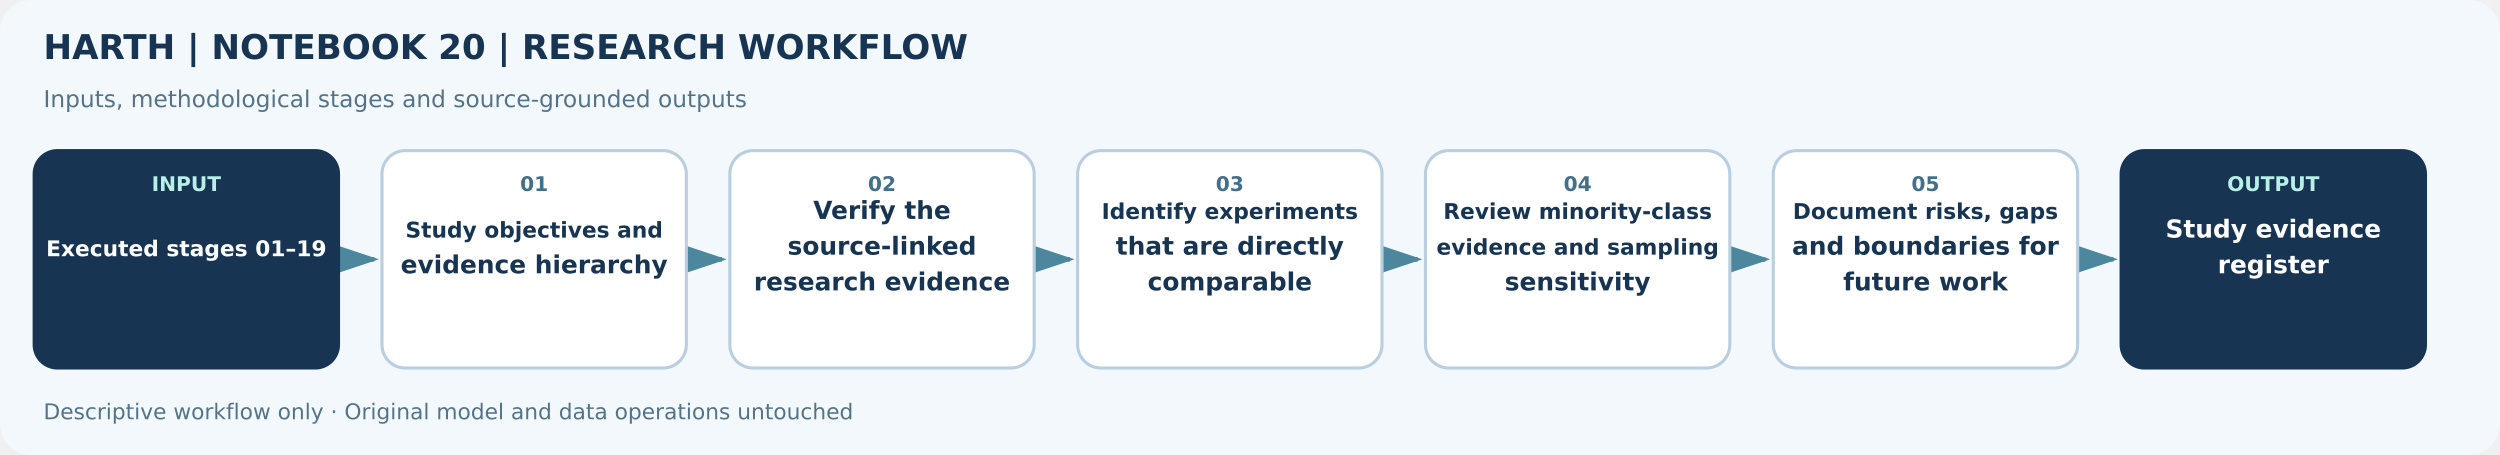
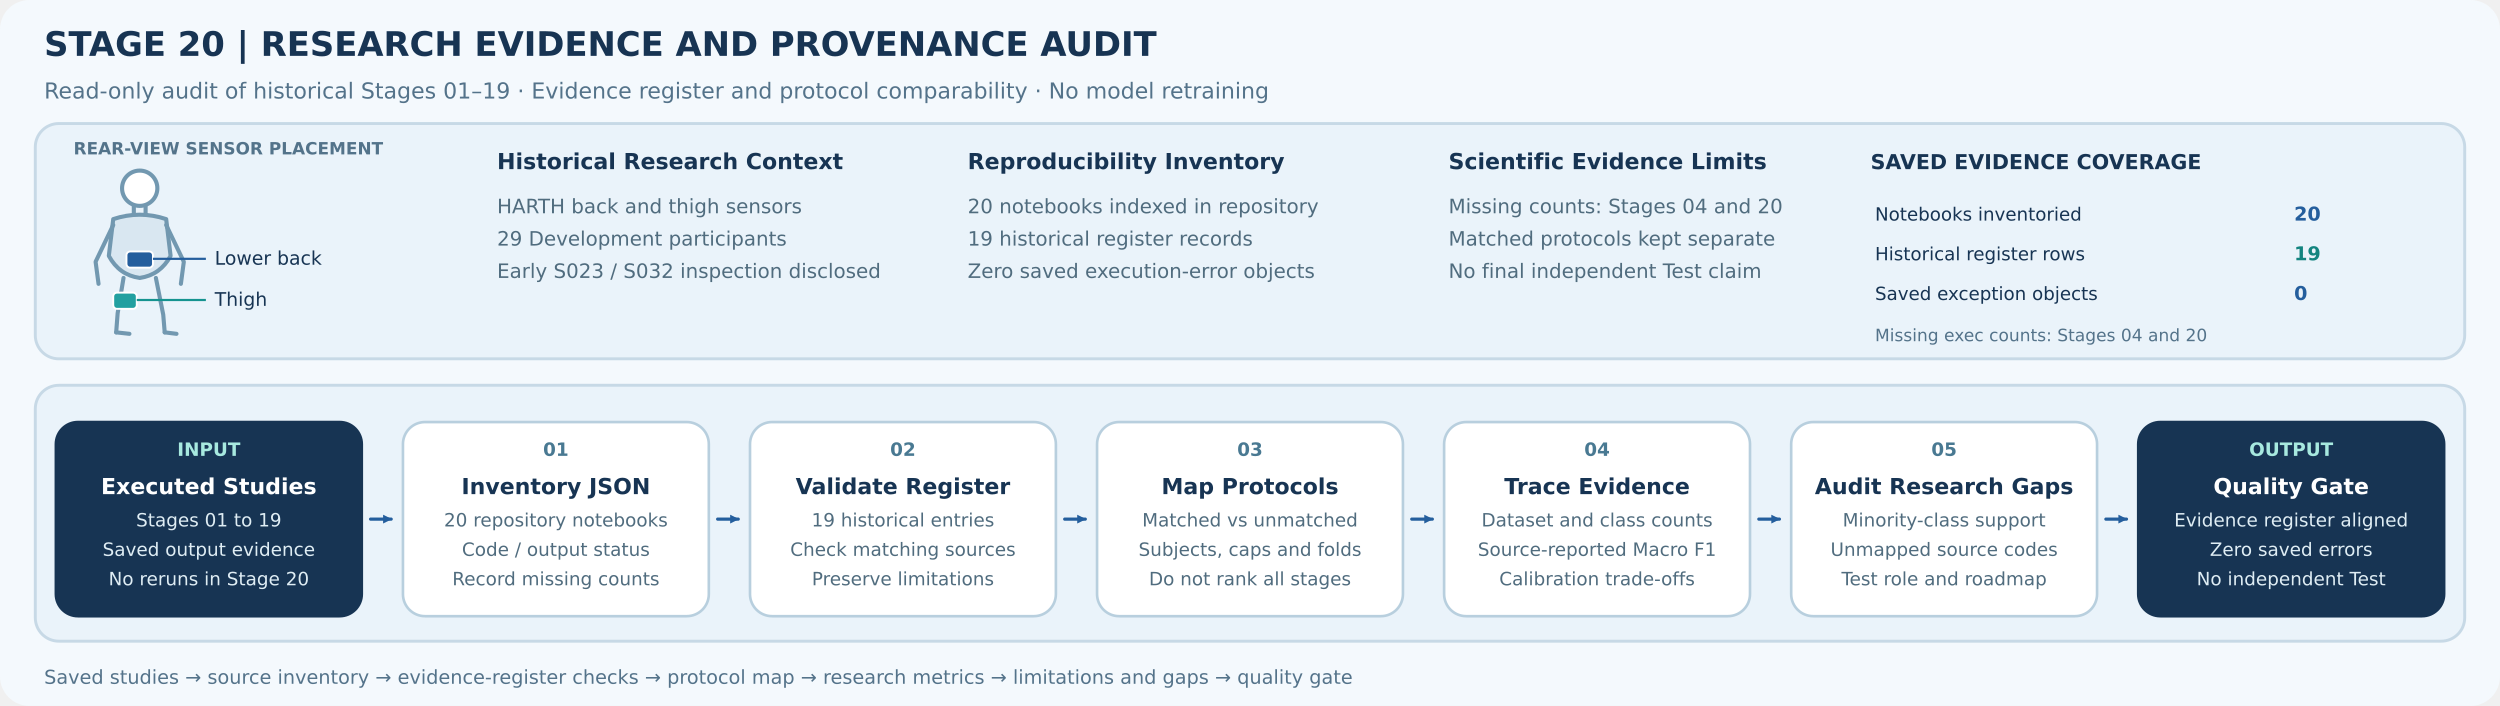
- <svg xmlns="http://www.w3.org/2000/svg" width="1610" height="293" viewBox="0 0 1610 293" role="img" aria-labelledby="title desc">
+ <svg xmlns="http://www.w3.org/2000/svg" width="1700" height="480" viewBox="0 0 1700 480" role="img" aria-labelledby="title desc">
  <defs>
-     <marker id="arrow" markerWidth="10" markerHeight="10" refX="8" refY="3" orient="auto">
-       <path d="M0 0 L0 6 L9 3 Z" fill="#4C879D" />
+     <marker id="small-arrow" markerUnits="userSpaceOnUse" markerWidth="6" markerHeight="6" refX="5.5" refY="3" orient="auto">
+       <path d="M0 0 L6 3 L0 6 Z" fill="#245E9D" />
    </marker>
  </defs>
-   <rect width="1610" height="293" rx="20" fill="#F3F8FC" />
-   <text x="28" y="38" font-family="DejaVu Sans, Arial, sans-serif" font-size="22" font-weight="700" fill="#173453">HARTH  |  NOTEBOOK 20  |  RESEARCH WORKFLOW</text>
-   <text x="28" y="69" font-family="DejaVu Sans, Arial, sans-serif" font-size="15" fill="#54738A">Inputs, methodological stages and source-grounded outputs</text>
+   <rect width="1700" height="480" rx="20" fill="#F4F9FD" />
  <g font-family="DejaVu Sans, Arial, sans-serif">
-     <path d="M224 167 H241" stroke="#4C879D" stroke-width="3" marker-end="url(#arrow)" />
-     <path d="M448 167 H465" stroke="#4C879D" stroke-width="3" marker-end="url(#arrow)" />
-     <path d="M672 167 H689" stroke="#4C879D" stroke-width="3" marker-end="url(#arrow)" />
-     <path d="M896 167 H913" stroke="#4C879D" stroke-width="3" marker-end="url(#arrow)" />
-     <path d="M1120 167 H1137" stroke="#4C879D" stroke-width="3" marker-end="url(#arrow)" />
-     <path d="M1344 167 H1361" stroke="#4C879D" stroke-width="3" marker-end="url(#arrow)" />
-     <g>
-       <rect x="22" y="97" width="196" height="140" rx="15" fill="#173453" stroke="#173453" stroke-width="2" />
-       <text x="120" y="123" text-anchor="middle" font-size="13" font-weight="700" fill="#B6F0E7">INPUT</text>
-       <text x="120" y="165" text-anchor="middle" font-size="14" font-weight="600" fill="#FFFFFF">Executed stages 01–19</text>
+     <text x="30" y="38" font-size="23" font-weight="700" fill="#173453">STAGE 20 | RESEARCH EVIDENCE AND PROVENANCE AUDIT</text>
+     <text x="30" y="67" font-size="15" fill="#54738A">Read-only audit of historical Stages 01–19 · Evidence register and protocol comparability · No model retraining</text>
+     <rect x="24" y="84" width="1652" height="160" rx="16" fill="#EAF3FA" stroke="#C7D9E6" stroke-width="2" />
+     <rect x="24" y="262" width="1652" height="174" rx="16" fill="#EAF3FA" stroke="#C7D9E6" stroke-width="2" />
+     <g aria-label="Rear-view two-sensor placement, completely within context panel">
+       <text x="50" y="105" font-size="11.5" font-weight="700" fill="#53738A">REAR-VIEW SENSOR PLACEMENT</text>
+       <g stroke="#7298B0" stroke-width="2.8" stroke-linecap="round" stroke-linejoin="round">
+         <circle cx="95" cy="128" r="12" fill="#FFFFFF" />
+         <path d="M91 140 L91 147 M99 140 L99 147" fill="none" />
+         <path d="M77 149 Q95 143 113 149 L116 174 Q109 187 95 189 Q81 187 74 174 Z" fill="#D9E7F1" />
+         <path d="M77 153 L65 178 L67 193 M113 153 L125 178 L123 193" fill="none" />
+         <path d="M84 189 L80 213 L79 226 M106 189 L111 214 L112 226" fill="none" />
+         <path d="M79 226 L88 227 M112 226 L120 227" fill="none" />
+       </g>
+       <rect x="86" y="171" width="18" height="11" rx="2.5" fill="#245E9D" stroke="#FFFFFF" stroke-width="1.3" />
+       <rect x="77" y="199" width="16" height="11" rx="2.5" fill="#22A0A0" stroke="#FFFFFF" stroke-width="1.3" />
+       <path d="M104 176 H140" stroke="#245E9D" stroke-width="1.5" />
+       <text x="146" y="180" font-size="12.8" fill="#173453">Lower back</text>
+       <path d="M93 204 H140" stroke="#15938F" stroke-width="1.5" />
+       <text x="146" y="208" font-size="12.8" fill="#173453">Thigh</text>
    </g>
    <g>
-       <rect x="246" y="97" width="196" height="140" rx="15" fill="#FFFFFF" stroke="#B9CEDF" stroke-width="2" />
-       <text x="344" y="123" text-anchor="middle" font-size="13" font-weight="700" fill="#426F89">01</text>
-       <text x="344" y="153" text-anchor="middle" font-size="14" font-weight="600" fill="#173453">Study objectives and</text>
-       <text x="344" y="176" text-anchor="middle" font-size="16" font-weight="600" fill="#173453">evidence hierarchy</text>
+       <text x="338" y="115" font-size="15" font-weight="700" fill="#173453">Historical Research Context</text>
+       <text x="338" y="145" font-size="13.5" fill="#506C7E">HARTH back and thigh sensors</text>
+       <text x="338" y="167" font-size="13.5" fill="#506C7E">29 Development participants</text>
+       <text x="338" y="189" font-size="13.5" fill="#506C7E">Early S023 / S032 inspection disclosed</text>
    </g>
    <g>
-       <rect x="470" y="97" width="196" height="140" rx="15" fill="#FFFFFF" stroke="#B9CEDF" stroke-width="2" />
-       <text x="568" y="123" text-anchor="middle" font-size="13" font-weight="700" fill="#426F89">02</text>
-       <text x="568" y="141" text-anchor="middle" font-size="16" font-weight="600" fill="#173453">Verify the</text>
-       <text x="568" y="164" text-anchor="middle" font-size="16" font-weight="600" fill="#173453">source-linked</text>
-       <text x="568" y="187" text-anchor="middle" font-size="16" font-weight="600" fill="#173453">research evidence</text>
+       <text x="658" y="115" font-size="15" font-weight="700" fill="#173453">Reproducibility Inventory</text>
+       <text x="658" y="145" font-size="13.5" fill="#506C7E">20 notebooks indexed in repository</text>
+       <text x="658" y="167" font-size="13.5" fill="#506C7E">19 historical register records</text>
+       <text x="658" y="189" font-size="13.5" fill="#506C7E">Zero saved execution-error objects</text>
    </g>
    <g>
-       <rect x="694" y="97" width="196" height="140" rx="15" fill="#FFFFFF" stroke="#B9CEDF" stroke-width="2" />
-       <text x="792" y="123" text-anchor="middle" font-size="13" font-weight="700" fill="#426F89">03</text>
-       <text x="792" y="141" text-anchor="middle" font-size="14" font-weight="600" fill="#173453">Identify experiments</text>
-       <text x="792" y="164" text-anchor="middle" font-size="16" font-weight="600" fill="#173453">that are directly</text>
-       <text x="792" y="187" text-anchor="middle" font-size="16" font-weight="600" fill="#173453">comparable</text>
+       <text x="985" y="115" font-size="15" font-weight="700" fill="#173453">Scientific Evidence Limits</text>
+       <text x="985" y="145" font-size="13.5" fill="#506C7E">Missing counts: Stages 04 and 20</text>
+       <text x="985" y="167" font-size="13.5" fill="#506C7E">Matched protocols kept separate</text>
+       <text x="985" y="189" font-size="13.5" fill="#506C7E">No final independent Test claim</text>
    </g>
-     <g>
-       <rect x="918" y="97" width="196" height="140" rx="15" fill="#FFFFFF" stroke="#B9CEDF" stroke-width="2" />
-       <text x="1016" y="123" text-anchor="middle" font-size="13" font-weight="700" fill="#426F89">04</text>
-       <text x="1016" y="141" text-anchor="middle" font-size="14" font-weight="600" fill="#173453">Review minority-class</text>
-       <text x="1016" y="164" text-anchor="middle" font-size="14" font-weight="600" fill="#173453">evidence and sampling</text>
-       <text x="1016" y="187" text-anchor="middle" font-size="16" font-weight="600" fill="#173453">sensitivity</text>
+     <g aria-label="Observed saved research inventory and evidence coverage">
+       <text x="1272" y="115" font-size="14" font-weight="700" fill="#173453">SAVED EVIDENCE COVERAGE</text>
+       <text x="1275" y="150" font-size="12.4" fill="#173453">Notebooks inventoried</text>
+       <text x="1560" y="150" font-size="13" font-weight="700" fill="#245E9D">20</text>
+       <text x="1275" y="177" font-size="12.4" fill="#173453">Historical register rows</text>
+       <text x="1560" y="177" font-size="13" font-weight="700" fill="#13847F">19</text>
+       <text x="1275" y="204" font-size="12.4" fill="#173453">Saved exception objects</text>
+       <text x="1560" y="204" font-size="13" font-weight="700" fill="#245E9D">0</text>
+       <text x="1275" y="232" font-size="11.6" fill="#54738A">Missing exec counts: Stages 04 and 20</text>
    </g>
-     <g>
-       <rect x="1142" y="97" width="196" height="140" rx="15" fill="#FFFFFF" stroke="#B9CEDF" stroke-width="2" />
-       <text x="1240" y="123" text-anchor="middle" font-size="13" font-weight="700" fill="#426F89">05</text>
-       <text x="1240" y="141" text-anchor="middle" font-size="14" font-weight="600" fill="#173453">Document risks, gaps</text>
-       <text x="1240" y="164" text-anchor="middle" font-size="16" font-weight="600" fill="#173453">and boundaries for</text>
-       <text x="1240" y="187" text-anchor="middle" font-size="16" font-weight="600" fill="#173453">future work</text>
+     <g aria-label="Six identical short inter-block arrows">
+       <path d="M252 353 H266" fill="none" stroke="#245E9D" stroke-width="2.2" stroke-linecap="round" marker-end="url(#small-arrow)" />
+       <path d="M488 353 H502" fill="none" stroke="#245E9D" stroke-width="2.2" stroke-linecap="round" marker-end="url(#small-arrow)" />
+       <path d="M724 353 H738" fill="none" stroke="#245E9D" stroke-width="2.2" stroke-linecap="round" marker-end="url(#small-arrow)" />
+       <path d="M960 353 H974" fill="none" stroke="#245E9D" stroke-width="2.2" stroke-linecap="round" marker-end="url(#small-arrow)" />
+       <path d="M1196 353 H1210" fill="none" stroke="#245E9D" stroke-width="2.2" stroke-linecap="round" marker-end="url(#small-arrow)" />
+       <path d="M1432 353 H1446" fill="none" stroke="#245E9D" stroke-width="2.2" stroke-linecap="round" marker-end="url(#small-arrow)" />
    </g>
-     <g>
-       <rect x="1366" y="97" width="196" height="140" rx="15" fill="#173453" stroke="#173453" stroke-width="2" />
-       <text x="1464" y="123" text-anchor="middle" font-size="13" font-weight="700" fill="#B6F0E7">OUTPUT</text>
-       <text x="1464" y="153" text-anchor="middle" font-size="16" font-weight="600" fill="#FFFFFF">Study evidence</text>
-       <text x="1464" y="176" text-anchor="middle" font-size="16" font-weight="600" fill="#FFFFFF">register</text>
+     <g aria-label="Seven matched-protocol research workflow blocks">
+       <g class="process-block">
+         <rect x="38" y="287" width="208" height="132" rx="15" fill="#173453" stroke="#173453" stroke-width="1.8" />
+         <text x="142" y="310" text-anchor="middle" font-size="12.5" font-weight="700" fill="#A7E9DF">INPUT</text>
+         <text x="142" y="336" text-anchor="middle" font-size="15" font-weight="700" fill="#FFFFFF">Executed Studies</text>
+         <text x="142" y="358" text-anchor="middle" font-size="12.5" fill="#DFEDF4">Stages 01 to 19</text>
+         <text x="142" y="378" text-anchor="middle" font-size="12.5" fill="#DFEDF4">Saved output evidence</text>
+         <text x="142" y="398" text-anchor="middle" font-size="12.5" fill="#DFEDF4">No reruns in Stage 20</text>
+       </g>
+       <g class="process-block">
+         <rect x="274" y="287" width="208" height="132" rx="15" fill="#FFFFFF" stroke="#B8CFDE" stroke-width="1.8" />
+         <text x="378" y="310" text-anchor="middle" font-size="12.5" font-weight="700" fill="#497992">01</text>
+         <text x="378" y="336" text-anchor="middle" font-size="15" font-weight="700" fill="#173453">Inventory JSON</text>
+         <text x="378" y="358" text-anchor="middle" font-size="12.5" fill="#506C7E">20 repository notebooks</text>
+         <text x="378" y="378" text-anchor="middle" font-size="12.5" fill="#506C7E">Code / output status</text>
+         <text x="378" y="398" text-anchor="middle" font-size="12.5" fill="#506C7E">Record missing counts</text>
+       </g>
+       <g class="process-block">
+         <rect x="510" y="287" width="208" height="132" rx="15" fill="#FFFFFF" stroke="#B8CFDE" stroke-width="1.8" />
+         <text x="614" y="310" text-anchor="middle" font-size="12.5" font-weight="700" fill="#497992">02</text>
+         <text x="614" y="336" text-anchor="middle" font-size="15" font-weight="700" fill="#173453">Validate Register</text>
+         <text x="614" y="358" text-anchor="middle" font-size="12.5" fill="#506C7E">19 historical entries</text>
+         <text x="614" y="378" text-anchor="middle" font-size="12.5" fill="#506C7E">Check matching sources</text>
+         <text x="614" y="398" text-anchor="middle" font-size="12.5" fill="#506C7E">Preserve limitations</text>
+       </g>
+       <g class="process-block">
+         <rect x="746" y="287" width="208" height="132" rx="15" fill="#FFFFFF" stroke="#B8CFDE" stroke-width="1.8" />
+         <text x="850" y="310" text-anchor="middle" font-size="12.5" font-weight="700" fill="#497992">03</text>
+         <text x="850" y="336" text-anchor="middle" font-size="15" font-weight="700" fill="#173453">Map Protocols</text>
+         <text x="850" y="358" text-anchor="middle" font-size="12.5" fill="#506C7E">Matched vs unmatched</text>
+         <text x="850" y="378" text-anchor="middle" font-size="12.5" fill="#506C7E">Subjects, caps and folds</text>
+         <text x="850" y="398" text-anchor="middle" font-size="12.5" fill="#506C7E">Do not rank all stages</text>
+       </g>
+       <g class="process-block">
+         <rect x="982" y="287" width="208" height="132" rx="15" fill="#FFFFFF" stroke="#B8CFDE" stroke-width="1.8" />
+         <text x="1086" y="310" text-anchor="middle" font-size="12.5" font-weight="700" fill="#497992">04</text>
+         <text x="1086" y="336" text-anchor="middle" font-size="15" font-weight="700" fill="#173453">Trace Evidence</text>
+         <text x="1086" y="358" text-anchor="middle" font-size="12.5" fill="#506C7E">Dataset and class counts</text>
+         <text x="1086" y="378" text-anchor="middle" font-size="12.5" fill="#506C7E">Source-reported Macro F1</text>
+         <text x="1086" y="398" text-anchor="middle" font-size="12.5" fill="#506C7E">Calibration trade-offs</text>
+       </g>
+       <g class="process-block">
+         <rect x="1218" y="287" width="208" height="132" rx="15" fill="#FFFFFF" stroke="#B8CFDE" stroke-width="1.8" />
+         <text x="1322" y="310" text-anchor="middle" font-size="12.5" font-weight="700" fill="#497992">05</text>
+         <text x="1322" y="336" text-anchor="middle" font-size="15" font-weight="700" fill="#173453">Audit Research Gaps</text>
+         <text x="1322" y="358" text-anchor="middle" font-size="12.5" fill="#506C7E">Minority-class support</text>
+         <text x="1322" y="378" text-anchor="middle" font-size="12.5" fill="#506C7E">Unmapped source codes</text>
+         <text x="1322" y="398" text-anchor="middle" font-size="12.5" fill="#506C7E">Test role and roadmap</text>
+       </g>
+       <g class="process-block">
+         <rect x="1454" y="287" width="208" height="132" rx="15" fill="#173453" stroke="#173453" stroke-width="1.8" />
+         <text x="1558" y="310" text-anchor="middle" font-size="12.5" font-weight="700" fill="#A7E9DF">OUTPUT</text>
+         <text x="1558" y="336" text-anchor="middle" font-size="15" font-weight="700" fill="#FFFFFF">Quality Gate</text>
+         <text x="1558" y="358" text-anchor="middle" font-size="12.5" fill="#DFEDF4">Evidence register aligned</text>
+         <text x="1558" y="378" text-anchor="middle" font-size="12.5" fill="#DFEDF4">Zero saved errors</text>
+         <text x="1558" y="398" text-anchor="middle" font-size="12.5" fill="#DFEDF4">No independent Test</text>
+       </g>
    </g>
+     <text x="30" y="465" font-size="13.1" fill="#54738A">Saved studies → source inventory → evidence-register checks → protocol map → research metrics → limitations and gaps → quality gate</text>
  </g>
-   <text x="28" y="270" font-family="DejaVu Sans, Arial, sans-serif" font-size="14" fill="#54738A">Descriptive workflow only · Original model and data operations untouched</text>
</svg>
